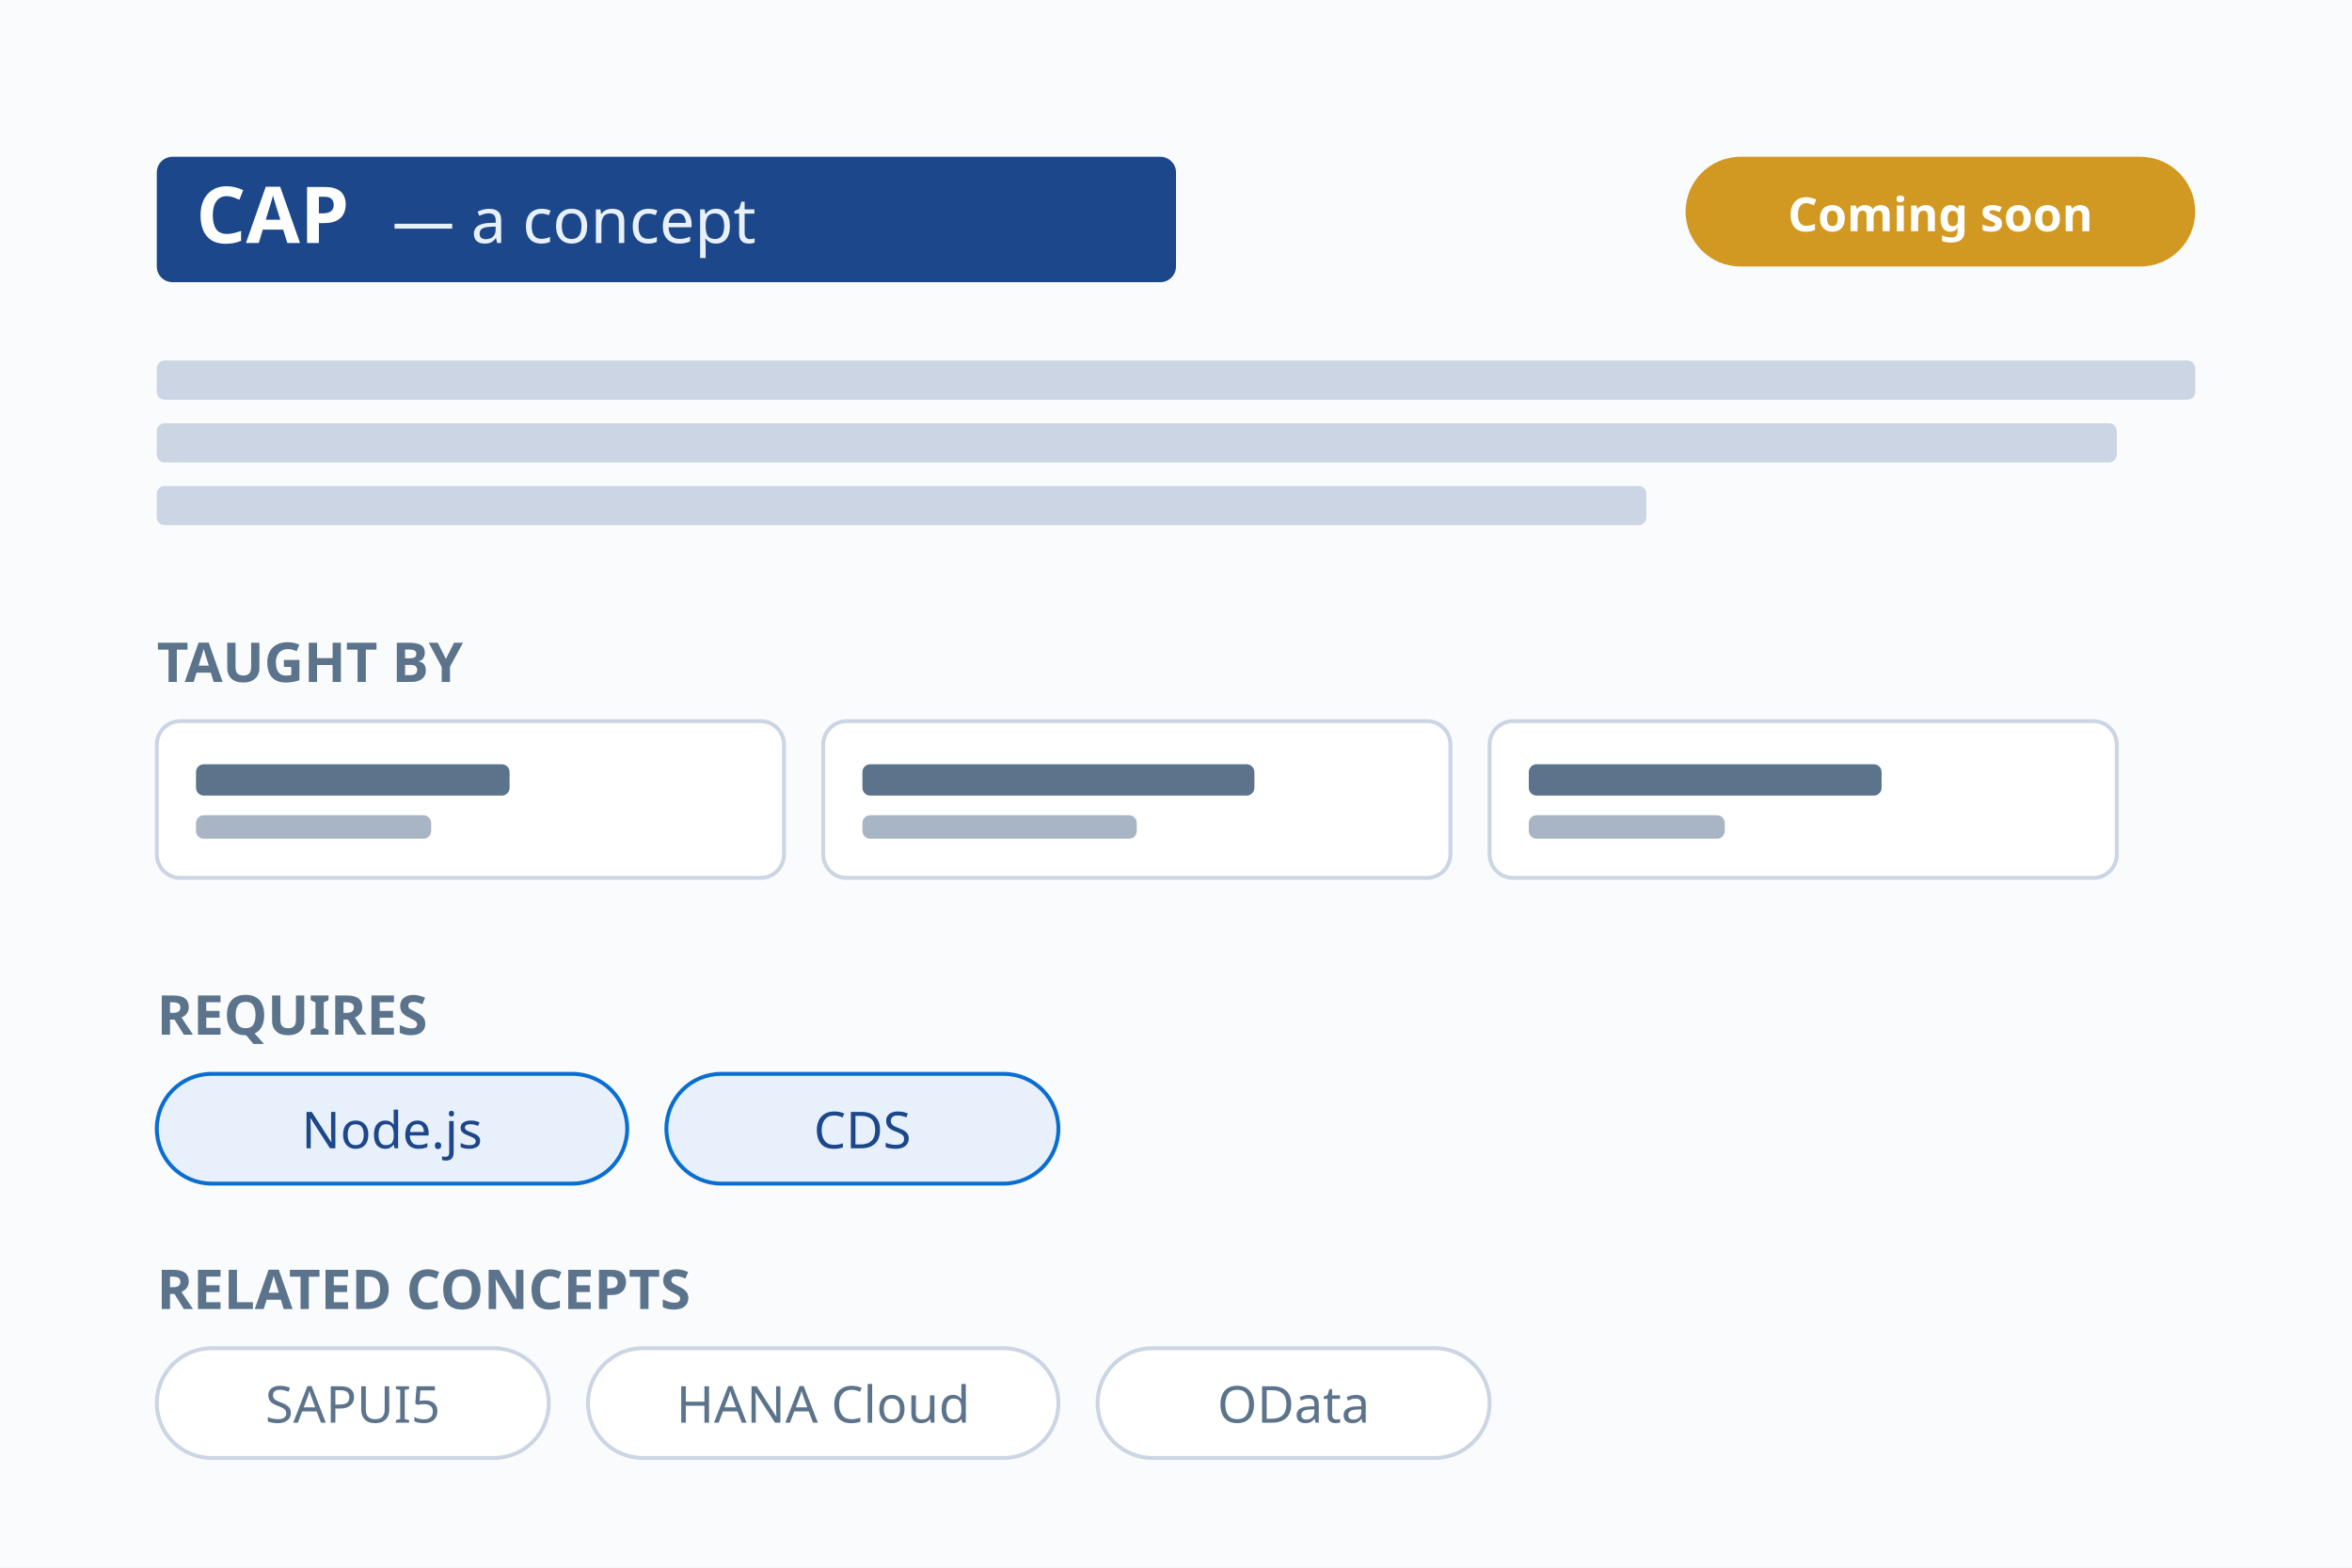
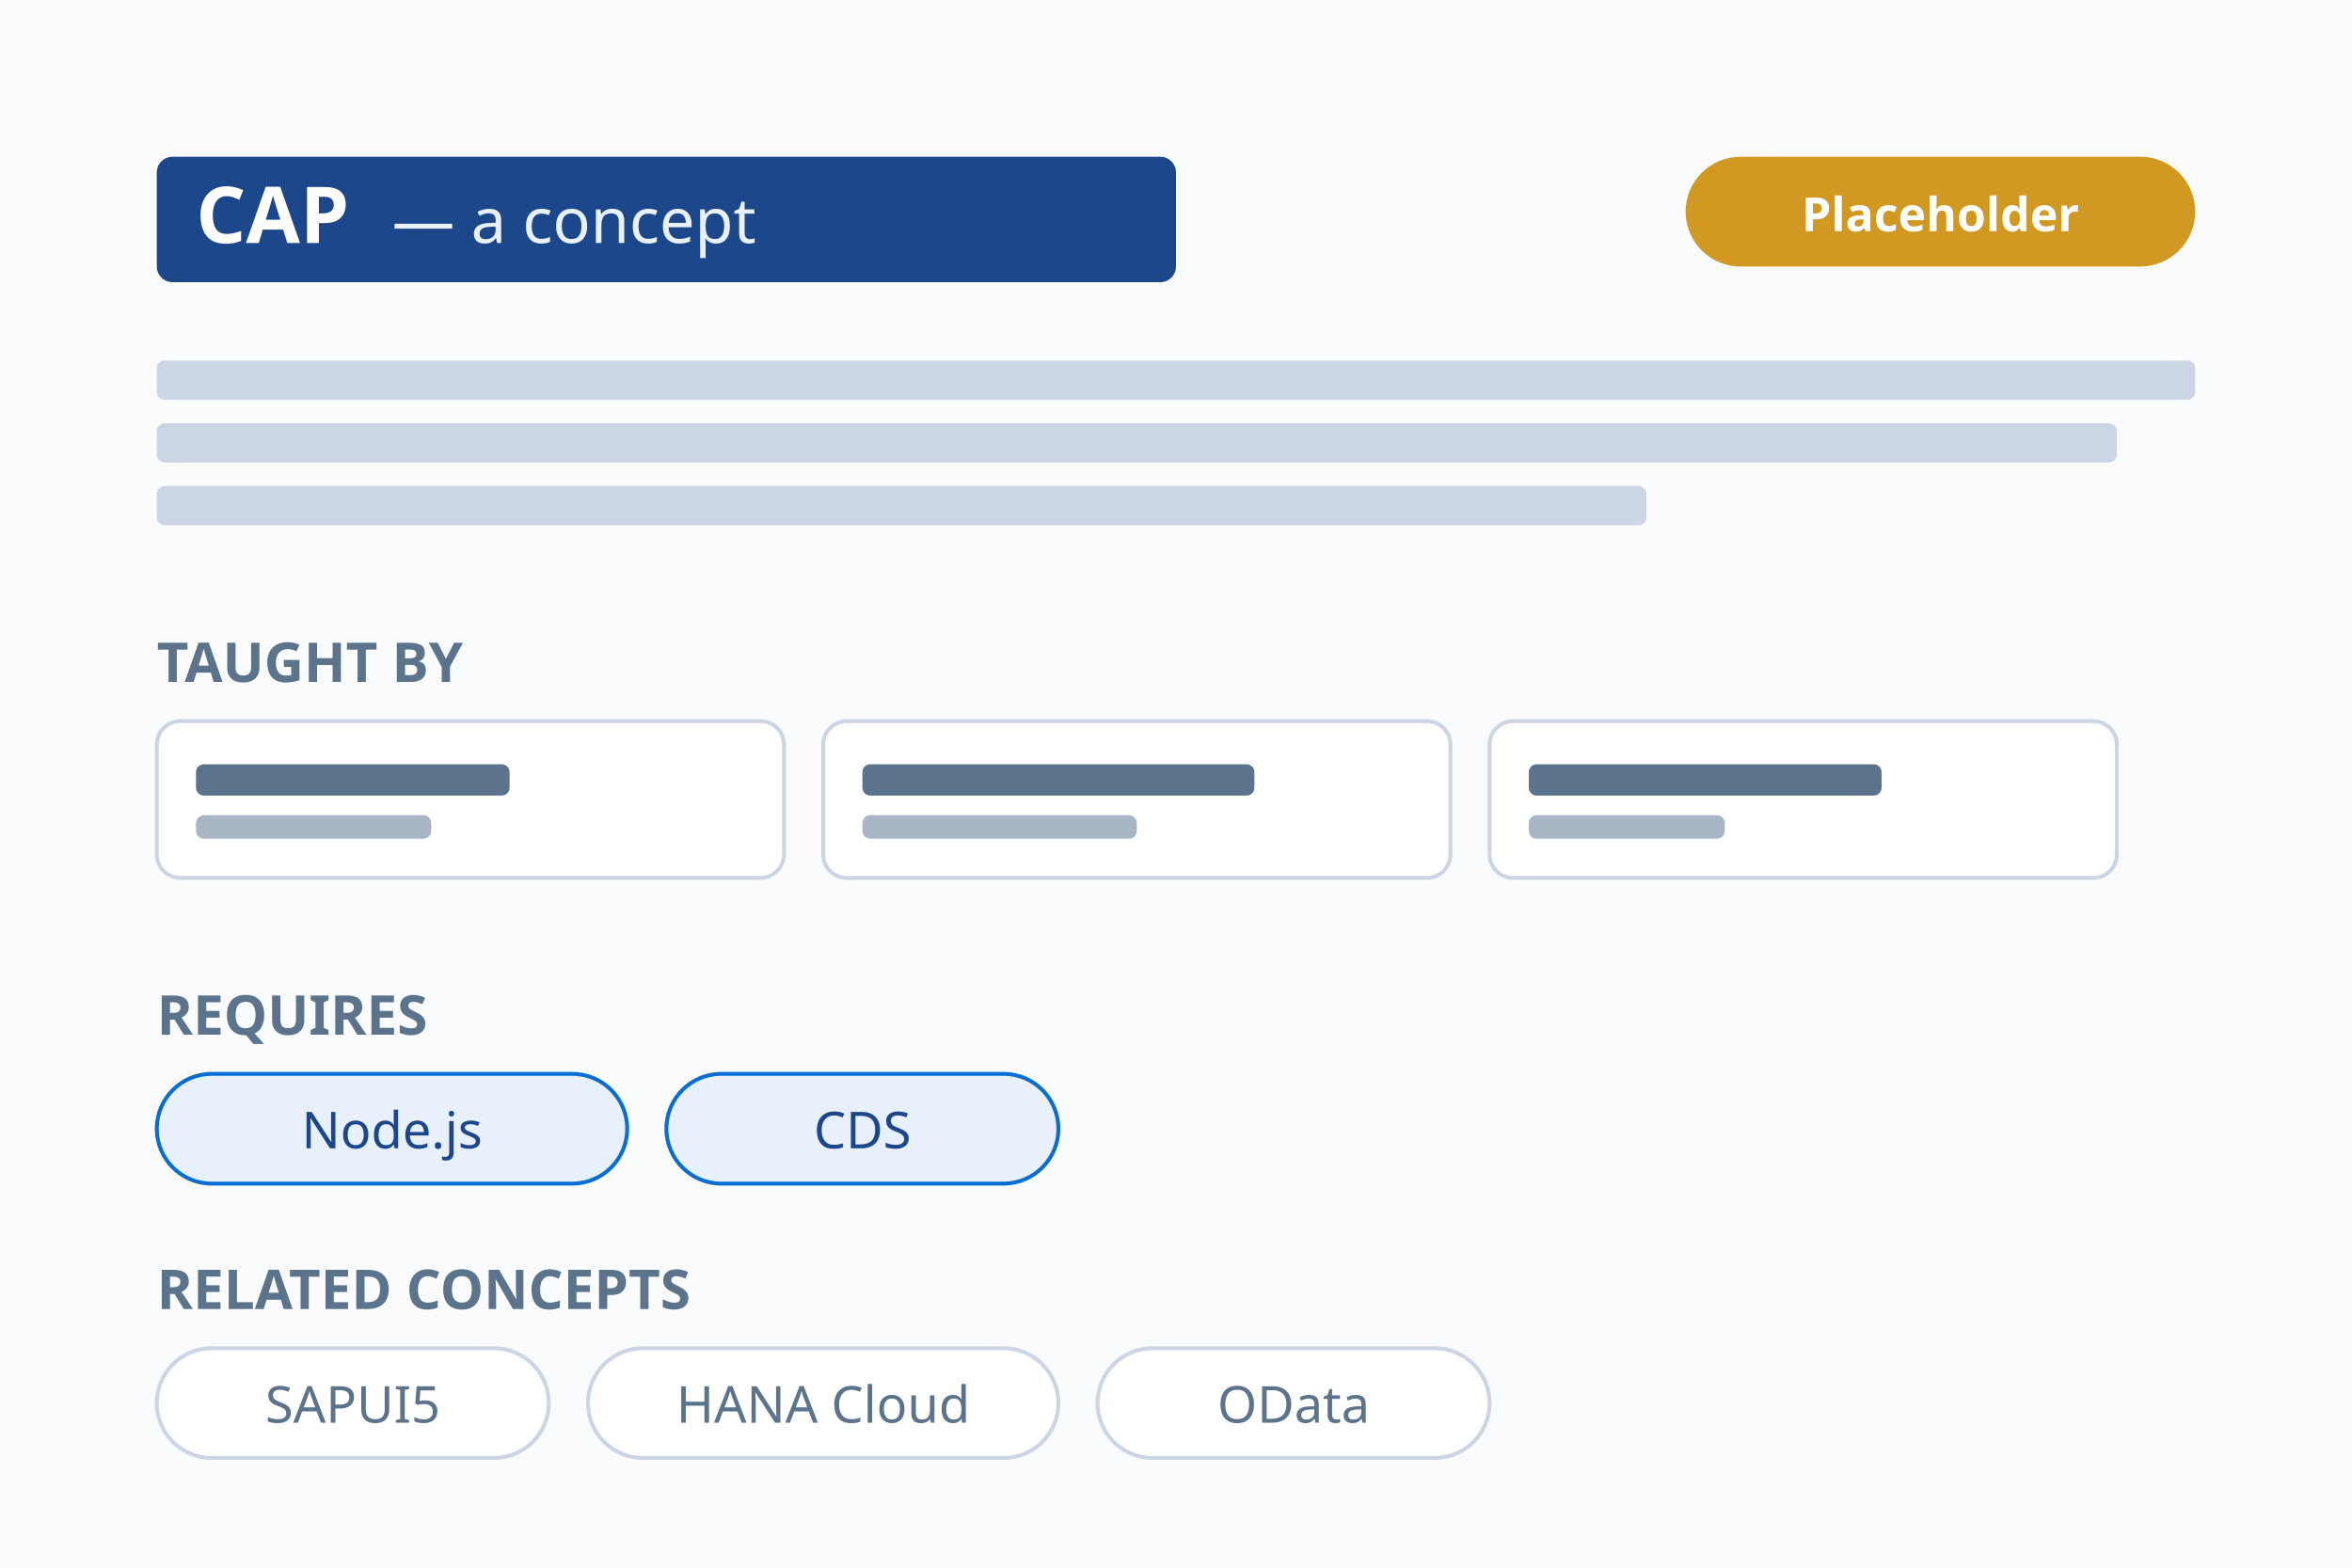
- <svg xmlns="http://www.w3.org/2000/svg" viewBox="0 0 600 400" role="img" aria-label="Coming soon: per-concept landing page mockup">
+ <svg xmlns="http://www.w3.org/2000/svg" viewBox="0 0 600 400" role="img" aria-label="Placeholder: per-concept landing page mockup">
  <rect x="0" y="0" width="600" height="400" fill="#fafbfd" />
  <rect x="40" y="40" width="260" height="32" rx="4" fill="#1c478a" />
  <text x="50" y="62" font-family="system-ui, sans-serif" font-size="20" font-weight="700" fill="#fff">CAP</text>
  <text x="100" y="62" font-family="system-ui, sans-serif" font-size="16" fill="#e8f1fb">— a concept</text>
  <rect x="40" y="92" width="520" height="10" rx="2" fill="#cbd5e3" />
  <rect x="40" y="108" width="500" height="10" rx="2" fill="#cbd5e3" />
  <rect x="40" y="124" width="380" height="10" rx="2" fill="#cbd5e3" />
  <text x="40" y="174" font-family="system-ui, sans-serif" font-size="14" font-weight="600" fill="#5b738b">TAUGHT BY</text>
  <rect x="40" y="184" width="160" height="40" rx="6" fill="#fff" stroke="#cbd5e3" />
  <rect x="50" y="195" width="80" height="8" rx="2" fill="#5b738b" />
  <rect x="50" y="208" width="60" height="6" rx="2" fill="#a8b5c5" />
  <rect x="210" y="184" width="160" height="40" rx="6" fill="#fff" stroke="#cbd5e3" />
  <rect x="220" y="195" width="100" height="8" rx="2" fill="#5b738b" />
  <rect x="220" y="208" width="70" height="6" rx="2" fill="#a8b5c5" />
  <rect x="380" y="184" width="160" height="40" rx="6" fill="#fff" stroke="#cbd5e3" />
  <rect x="390" y="195" width="90" height="8" rx="2" fill="#5b738b" />
  <rect x="390" y="208" width="50" height="6" rx="2" fill="#a8b5c5" />
  <text x="40" y="264" font-family="system-ui, sans-serif" font-size="14" font-weight="600" fill="#5b738b">REQUIRES</text>
  <rect x="40" y="274" width="120" height="28" rx="14" fill="#e8f1fb" stroke="#0a6ed1" />
  <text x="100" y="293" text-anchor="middle" font-family="system-ui, sans-serif" font-size="13" fill="#1c478a">Node.js</text>
  <rect x="170" y="274" width="100" height="28" rx="14" fill="#e8f1fb" stroke="#0a6ed1" />
  <text x="220" y="293" text-anchor="middle" font-family="system-ui, sans-serif" font-size="13" fill="#1c478a">CDS</text>
  <text x="40" y="334" font-family="system-ui, sans-serif" font-size="14" font-weight="600" fill="#5b738b">RELATED CONCEPTS</text>
  <rect x="40" y="344" width="100" height="28" rx="14" fill="#fff" stroke="#cbd5e3" />
  <text x="90" y="363" text-anchor="middle" font-family="system-ui, sans-serif" font-size="13" fill="#5b738b">SAPUI5</text>
  <rect x="150" y="344" width="120" height="28" rx="14" fill="#fff" stroke="#cbd5e3" />
  <text x="210" y="363" text-anchor="middle" font-family="system-ui, sans-serif" font-size="13" fill="#5b738b">HANA Cloud</text>
  <rect x="280" y="344" width="100" height="28" rx="14" fill="#fff" stroke="#cbd5e3" />
  <text x="330" y="363" text-anchor="middle" font-family="system-ui, sans-serif" font-size="13" fill="#5b738b">OData</text>
  <rect x="430" y="40" width="130" height="28" rx="14" fill="#d29922" />
-   <text x="495" y="59" text-anchor="middle" font-family="system-ui, sans-serif" font-size="12" font-weight="600" fill="#fff">Coming soon</text>
+   <text x="495" y="59" text-anchor="middle" font-family="system-ui, sans-serif" font-size="12" font-weight="600" fill="#fff">Placeholder</text>
</svg>
